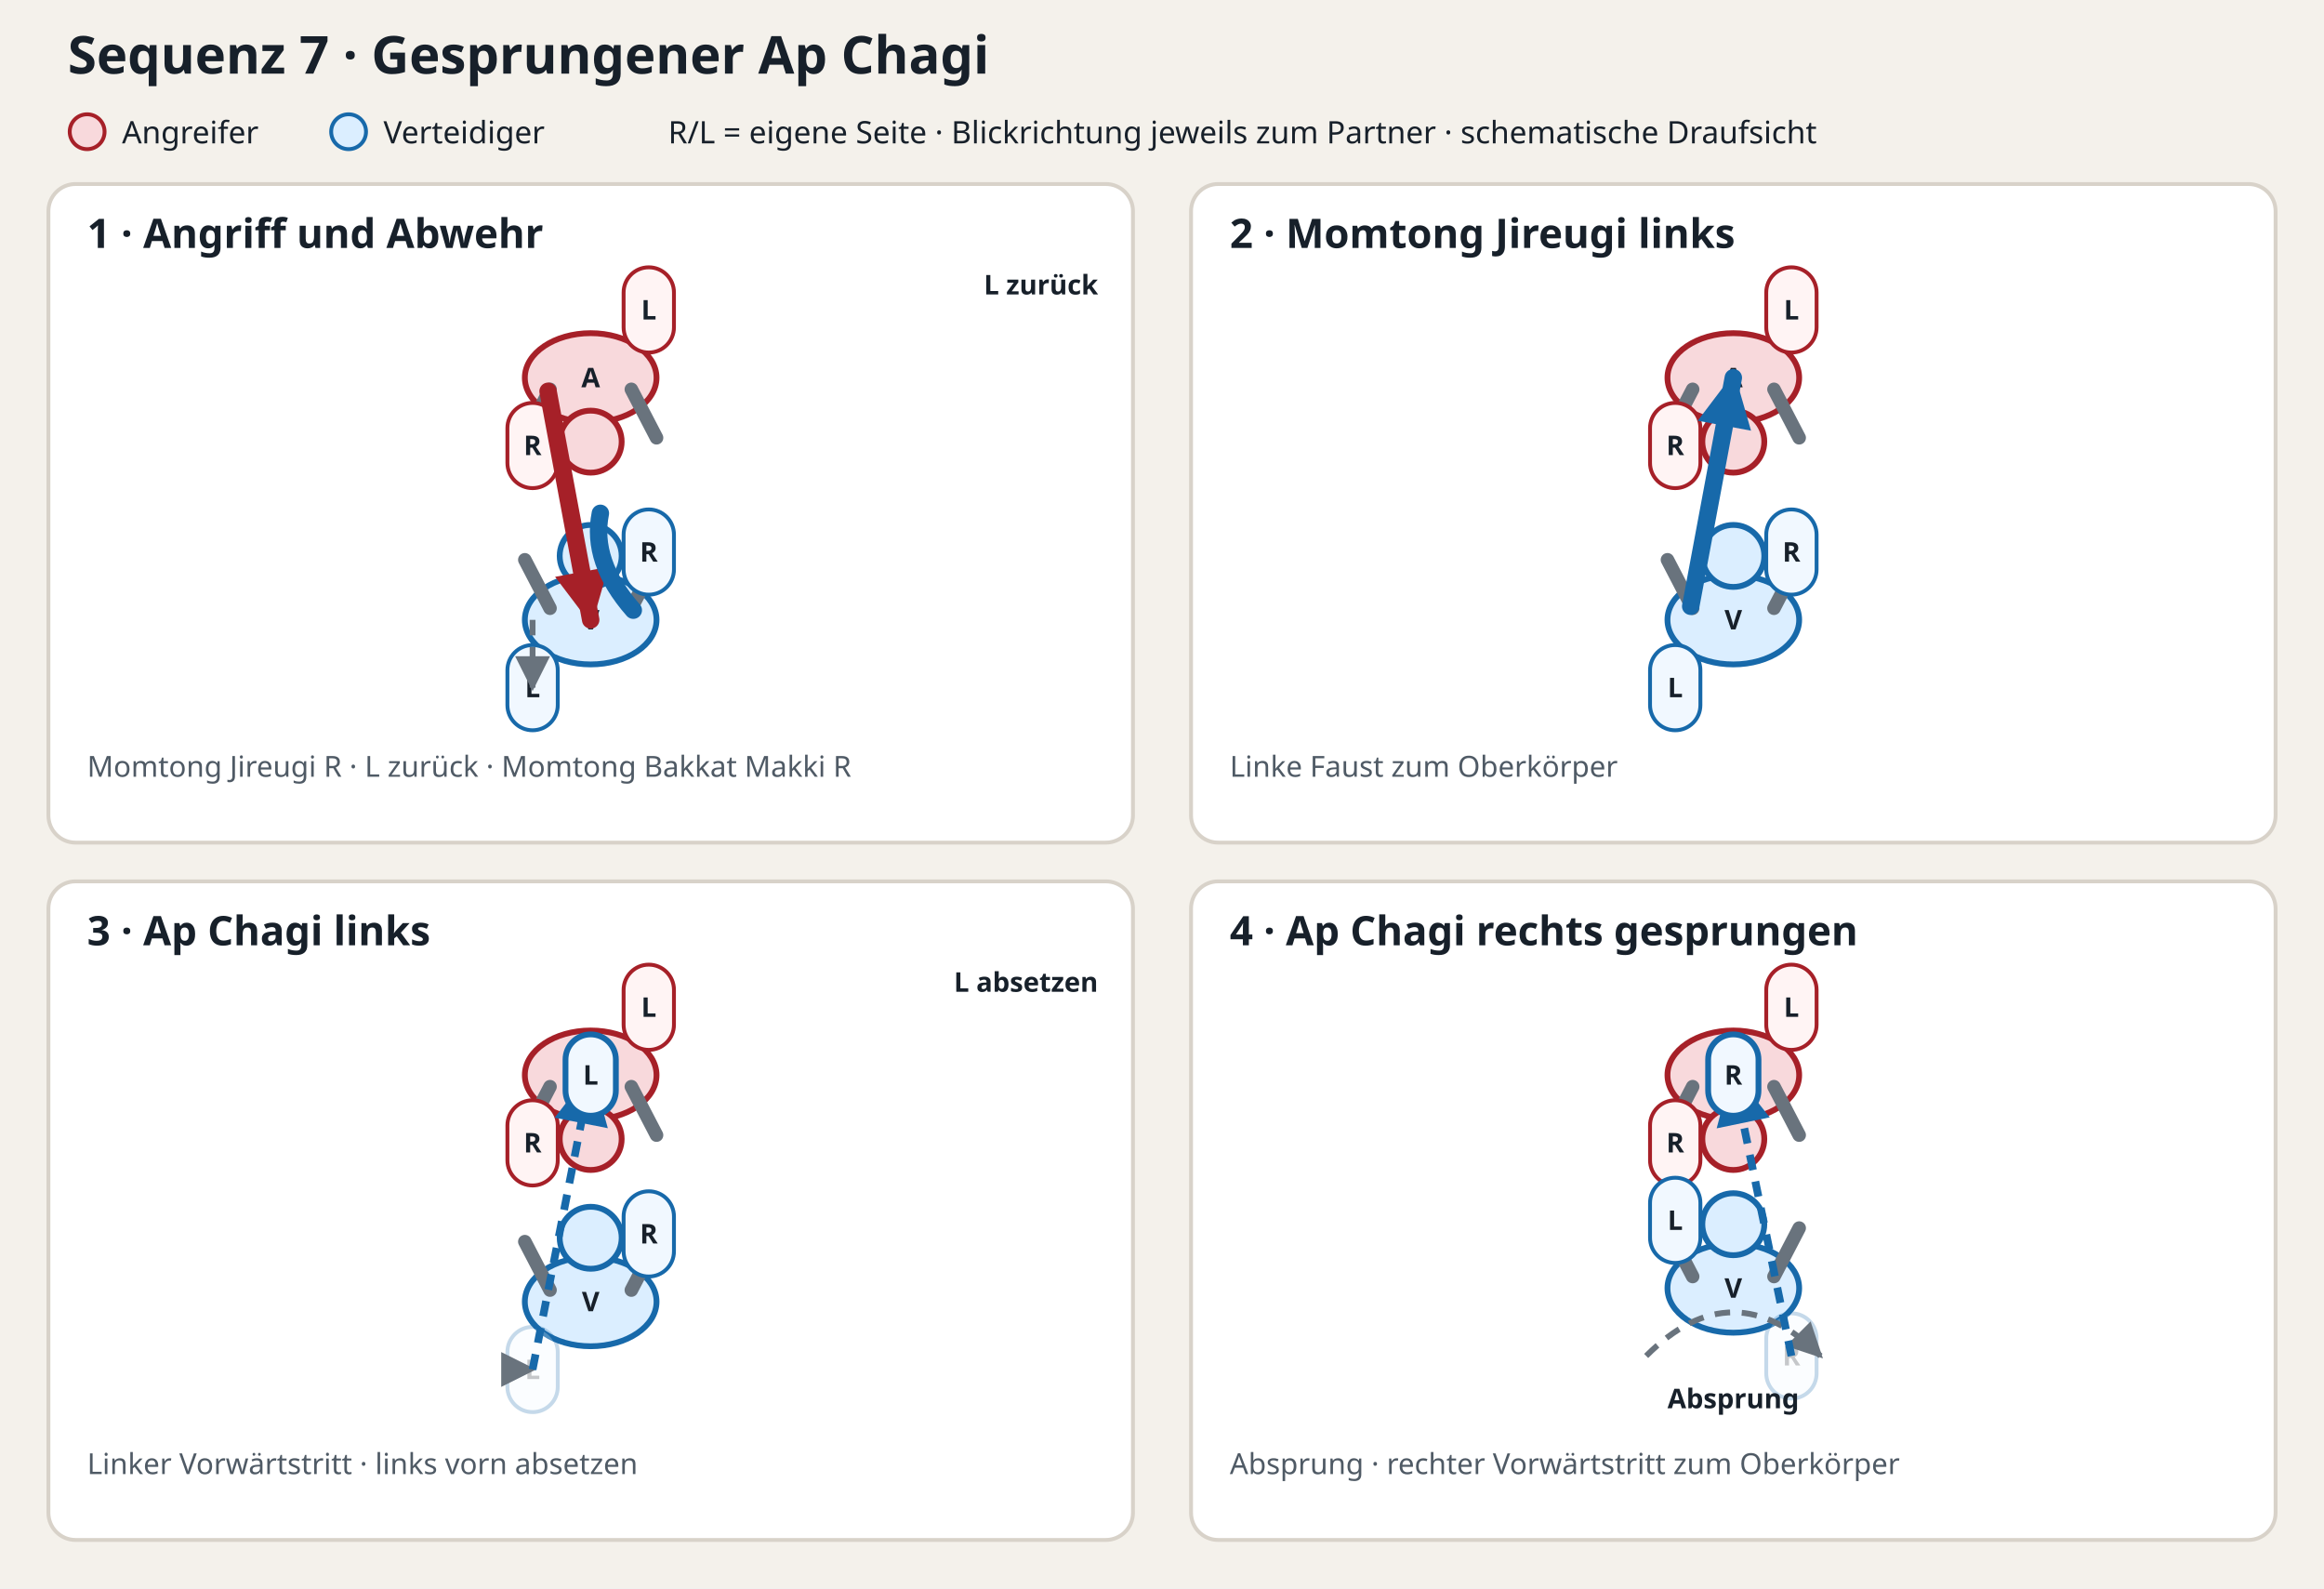
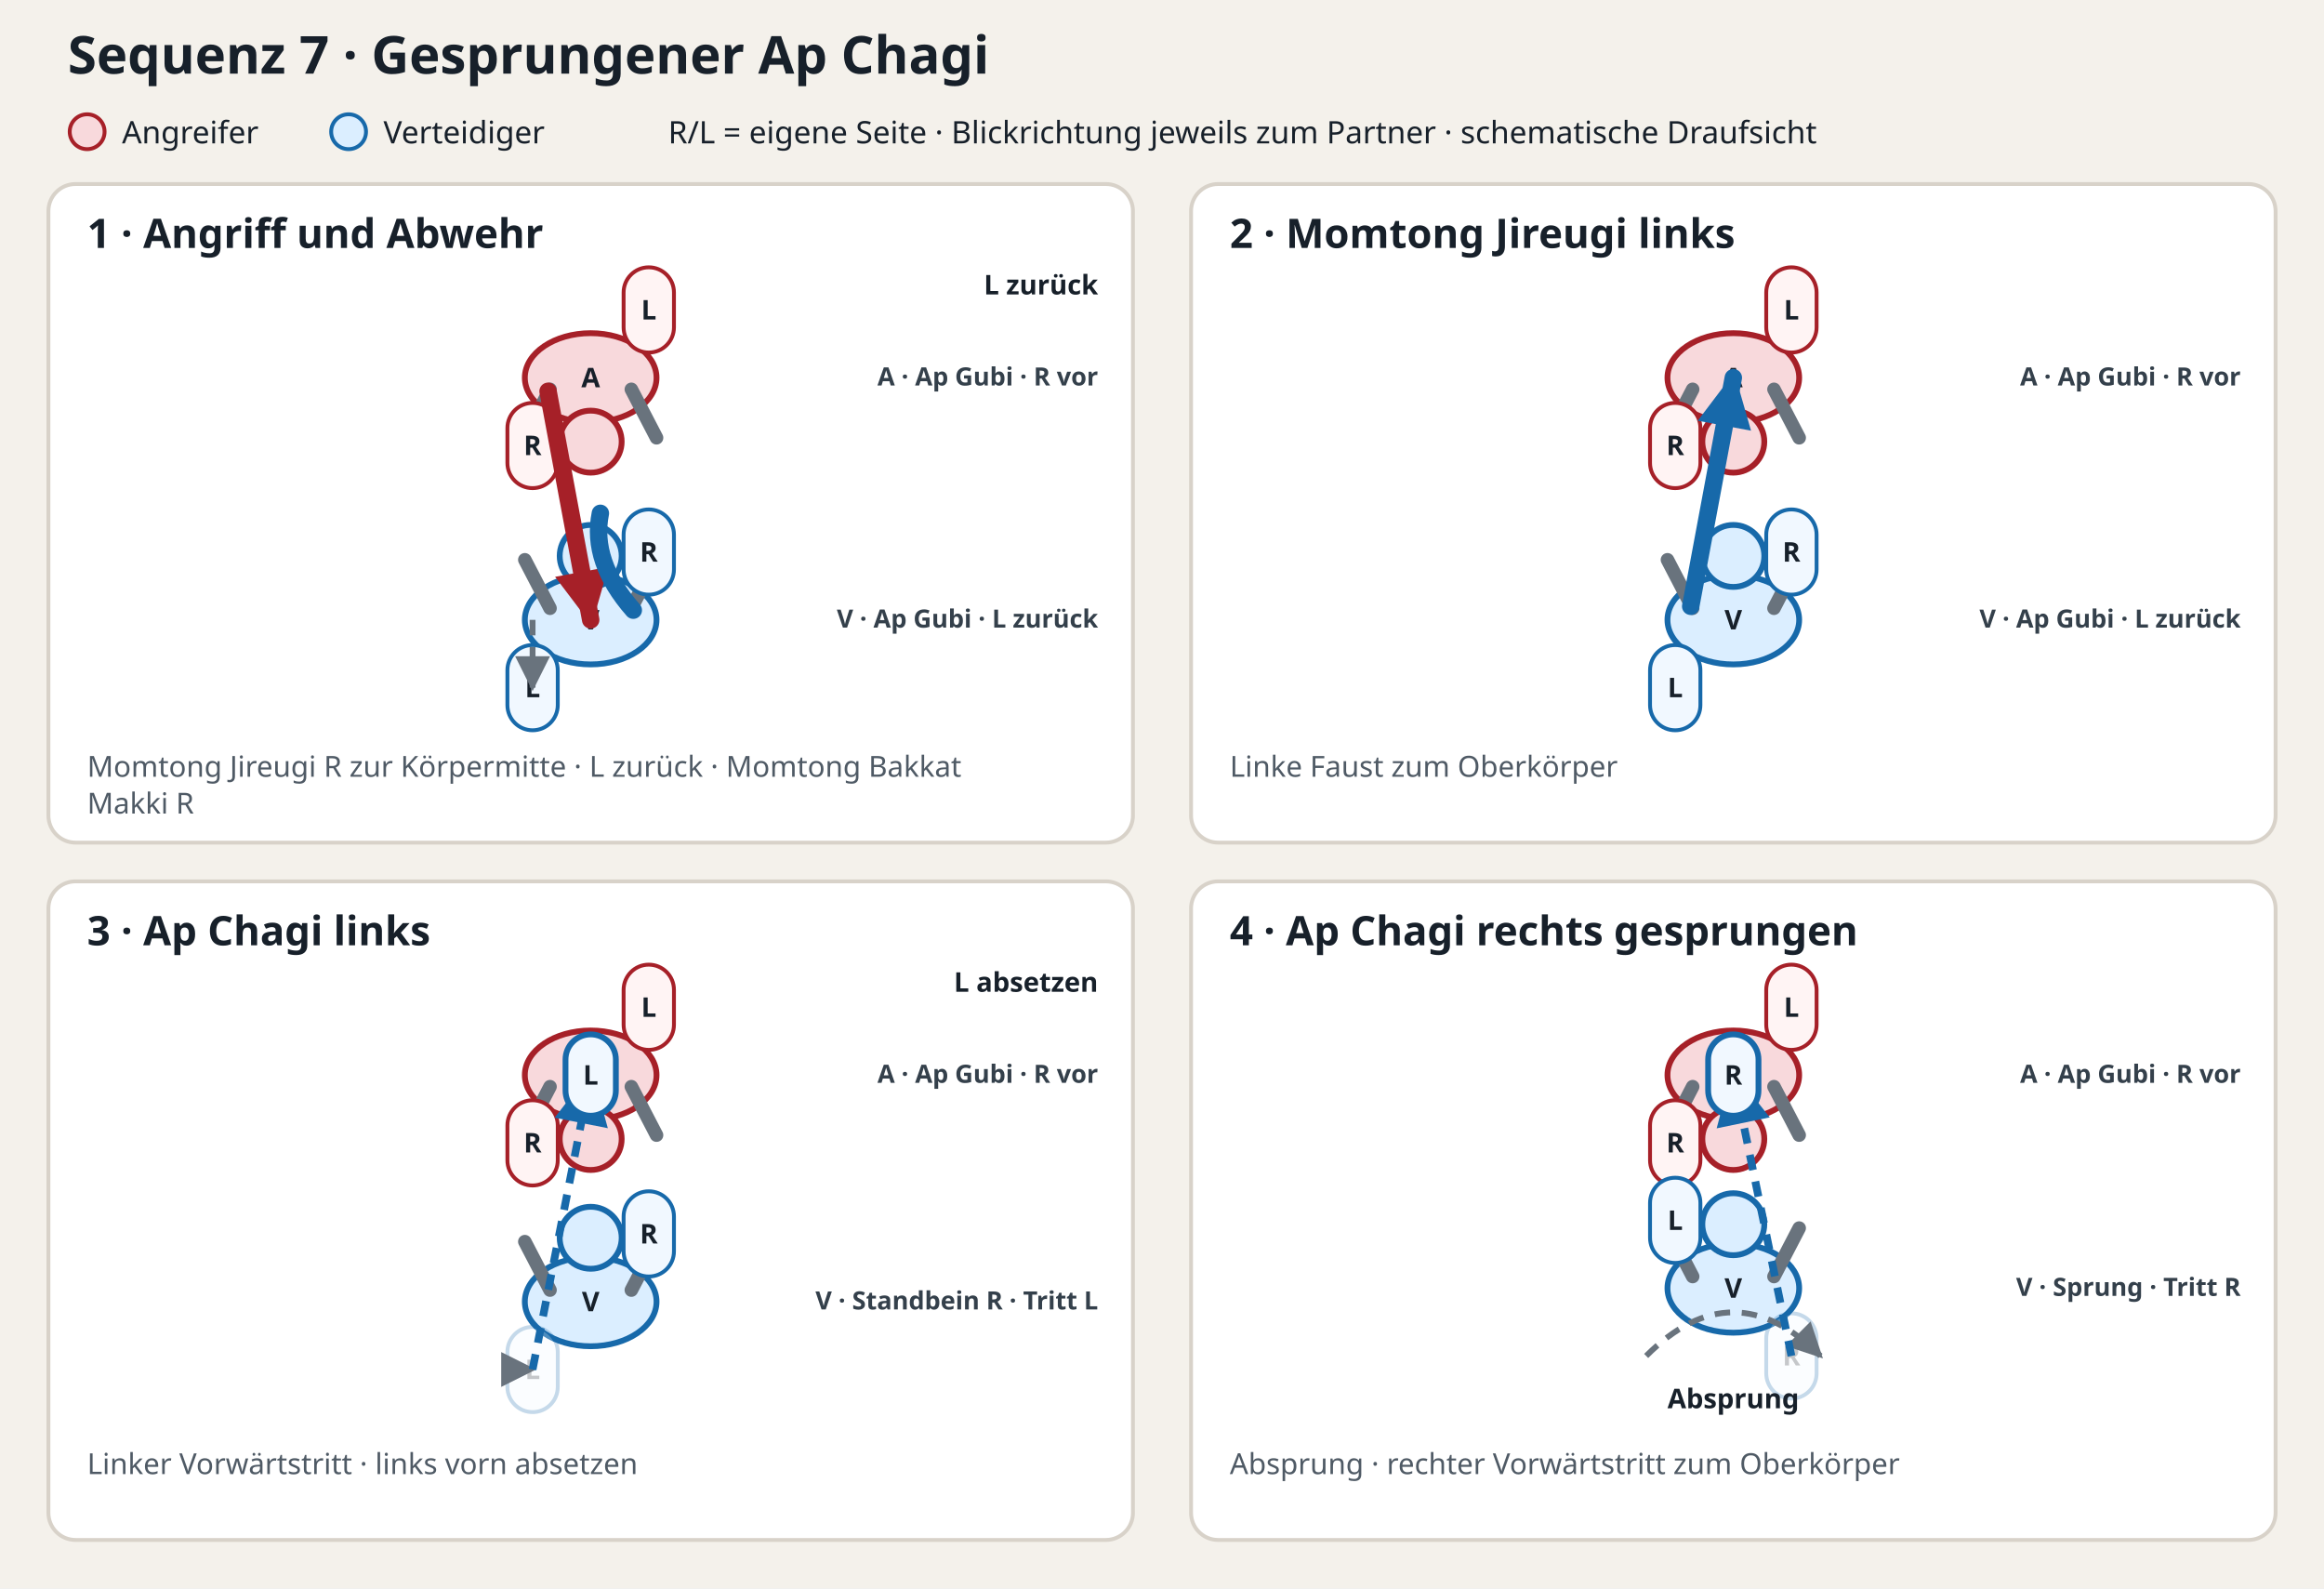
<svg xmlns="http://www.w3.org/2000/svg" viewBox="0 0 1200 820" role="img" aria-labelledby="title desc">
  <defs>
    <marker id="arrow-red" viewBox="0 0 10 10" refX="9" refY="5" markerWidth="7" markerHeight="7" orient="auto">
      <path d="M0 0L10 5L0 10z" fill="#a62028" />
    </marker>
    <marker id="arrow-blue" viewBox="0 0 10 10" refX="9" refY="5" markerWidth="7" markerHeight="7" orient="auto">
      <path d="M0 0L10 5L0 10z" fill="#1769aa" />
    </marker>
    <marker id="arrow-gray" viewBox="0 0 10 10" refX="9" refY="5" markerWidth="6" markerHeight="6" orient="auto">
      <path d="M0 0L10 5L0 10z" fill="#69737d" />
    </marker>
    <style>
-       .panel{fill:#fff;stroke:#d8d2c9;stroke-width:2}.panel-title{fill:#17202a;font:700 21px system-ui,sans-serif}.panel-title.compact{font-size:18px}.caption{fill:#4f5a65;font:15px system-ui,sans-serif}.legend,.move-label{fill:#17202a;font:16px system-ui,sans-serif}.move-label{font-size:14px;font-weight:650}.torso,.head{stroke-width:3}.attacker .torso,.attacker .head{fill:#f8d9dc;stroke:#a62028}.defender .torso,.defender .head{fill:#dbeeff;stroke:#1769aa}.limb{fill:none;stroke:#69737d;stroke-linecap:round;stroke-width:7}.active-red,.active-blue{fill:none;stroke-linecap:round;stroke-width:9}.active-red{stroke:#a62028}.active-blue{stroke:#1769aa}.foot{stroke-width:2}.attacker .foot{fill:#fff4f4;stroke:#a62028}.defender .foot{fill:#f1f8ff;stroke:#1769aa}.active-foot-red{fill:#fff4f4;stroke:#a62028;stroke-width:3}.active-foot-blue{fill:#f1f8ff;stroke:#1769aa;stroke-width:3}.ghost{opacity:.25}.side,.person-label{fill:#17202a;font:700 14px system-ui,sans-serif;text-anchor:middle;dominant-baseline:middle}.motion-red,.motion-blue,.motion-gray,.rotation{fill:none;stroke-width:4;stroke-dasharray:8 6}.motion-red{stroke:#a62028;marker-end:url(#arrow-red)}.motion-blue{stroke:#1769aa;marker-end:url(#arrow-blue)}.motion-gray{stroke:#69737d;stroke-width:3;marker-end:url(#arrow-gray)}.rotation{stroke:#1769aa;marker-end:url(#arrow-blue)}
+       .panel{fill:#fff;stroke:#d8d2c9;stroke-width:2}.panel-title{fill:#17202a;font:700 21px system-ui,sans-serif}.panel-title.compact{font-size:18px}.caption{fill:#4f5a65;font:15px system-ui,sans-serif}.legend,.move-label{fill:#17202a;font:16px system-ui,sans-serif}.move-label{font-size:14px;font-weight:650}.stance-label{fill:#34404b;font:700 13px system-ui,sans-serif;text-anchor:end}.torso,.head{stroke-width:3}.attacker .torso,.attacker .head{fill:#f8d9dc;stroke:#a62028}.defender .torso,.defender .head{fill:#dbeeff;stroke:#1769aa}.limb{fill:none;stroke:#69737d;stroke-linecap:round;stroke-width:7}.active-red,.active-blue{fill:none;stroke-linecap:round;stroke-width:9}.active-red{stroke:#a62028}.active-blue{stroke:#1769aa}.foot{stroke-width:2}.attacker .foot{fill:#fff4f4;stroke:#a62028}.defender .foot{fill:#f1f8ff;stroke:#1769aa}.active-foot-red{fill:#fff4f4;stroke:#a62028;stroke-width:3}.active-foot-blue{fill:#f1f8ff;stroke:#1769aa;stroke-width:3}.ghost{opacity:.25}.side,.person-label{fill:#17202a;font:700 14px system-ui,sans-serif;text-anchor:middle;dominant-baseline:middle}.motion-red,.motion-blue,.motion-gray,.rotation{fill:none;stroke-width:4;stroke-dasharray:8 6}.motion-red{stroke:#a62028;marker-end:url(#arrow-red)}.motion-blue{stroke:#1769aa;marker-end:url(#arrow-blue)}.motion-gray{stroke:#69737d;stroke-width:3;marker-end:url(#arrow-gray)}.rotation{stroke:#1769aa;marker-end:url(#arrow-blue)}
    </style>
  </defs>
  <rect width="1200" height="820" fill="#f4f1eb" />
  <text x="35" y="38" fill="#17202a" font-family="system-ui, sans-serif" font-size="27" font-weight="750">Sequenz 7 · Gesprungener Ap Chagi</text>
  <g id="sequence-7-legend" transform="translate(35 58)">
    <circle cx="10" cy="10" r="9" fill="#f8d9dc" stroke="#a62028" stroke-width="2" />
    <text class="legend" x="28" y="16">Angreifer</text>
    <circle cx="145" cy="10" r="9" fill="#dbeeff" stroke="#1769aa" stroke-width="2" />
    <text class="legend" x="163" y="16">Verteidiger</text>
    <text class="legend" x="310" y="16">R/L = eigene Seite · Blickrichtung jeweils zum Partner · schematische Draufsicht</text>
  </g>
  <g id="sequence-7-phase-1" class="phase">
    <rect class="panel" x="25" y="95" width="560" height="340" rx="14" />
    <text class="panel-title" x="45" y="128">1 · Angriff und Abwehr</text>
    <g id="sequence-7-phase-1-attacker" class="person attacker">
      <ellipse class="torso" cx="305" cy="195" rx="34" ry="23" />
      <circle class="head" cx="305" cy="228" r="16" />
      <text class="person-label" x="305" y="195">A</text>
      <line class="limb" x1="284" y1="201" x2="271" y2="226" />
      <line class="limb" x1="326" y1="201" x2="339" y2="226" />
      <g id="sequence-7-phase-1-attacker-foot-l">
        <rect class="foot" x="322" y="138" width="26" height="44" rx="13" />
        <text class="side" x="335" y="160">L</text>
      </g>
      <g id="sequence-7-phase-1-attacker-foot-r">
        <rect class="foot" x="262" y="208" width="26" height="44" rx="13" />
        <text class="side" x="275" y="230">R</text>
      </g>
    </g>
    <g id="sequence-7-phase-1-defender" class="person defender">
      <ellipse class="torso" cx="305" cy="320" rx="34" ry="23" />
      <circle class="head" cx="305" cy="287" r="16" />
      <text class="person-label" x="305" y="320">V</text>
      <line class="limb" x1="284" y1="314" x2="271" y2="289" />
      <line class="limb" x1="326" y1="314" x2="339" y2="289" />
      <g id="sequence-7-phase-1-defender-foot-l">
        <rect class="foot" x="262" y="333" width="26" height="44" rx="13" />
        <text class="side" x="275" y="355">L</text>
      </g>
      <g id="sequence-7-phase-1-defender-foot-r">
        <rect class="foot" x="322" y="263" width="26" height="44" rx="13" />
        <text class="side" x="335" y="285">R</text>
      </g>
    </g>
    <g id="sequence-7-phase-1-movement" class="movement">
      <path class="motion-gray" d="M 275 320 L 275 355" />
      <text class="move-label" x="567" y="152" text-anchor="end">L zurück</text>
    </g>
    <g id="sequence-7-phase-1-action-1" class="action action-punch">
      <path class="active-red" d="M 283 202 L 305 320" />
      <path class="motion-red" d="M 283 202 L 305 320" />
    </g>
    <g id="sequence-7-phase-1-action-2" class="action action-block">
      <path class="active-blue" d="M 327 315 Q 305 290 310 265" />
    </g>
-     <text class="caption" x="45" y="401">Momtong Jireugi R · L zurück · Momtong Bakkat Makki R</text>
+     <g id="sequence-7-phase-1-stances" class="stance-labels">
+       <text class="stance-label attacker-stance" x="567" y="199">A · Ap Gubi · R vor</text>
+       <text class="stance-label defender-stance" x="567" y="324">V · Ap Gubi · L zurück</text>
+     </g>
+     <text class="caption" x="45" y="401">Momtong Jireugi R zur Körpermitte · L zurück · Momtong Bakkat</text>
+     <text class="caption" x="45" y="420">Makki R</text>
  </g>
  <g id="sequence-7-phase-2" class="phase">
    <rect class="panel" x="615" y="95" width="560" height="340" rx="14" />
    <text class="panel-title" x="635" y="128">2 · Momtong Jireugi links</text>
    <g id="sequence-7-phase-2-attacker" class="person attacker">
      <ellipse class="torso" cx="895" cy="195" rx="34" ry="23" />
      <circle class="head" cx="895" cy="228" r="16" />
      <text class="person-label" x="895" y="195">A</text>
      <line class="limb" x1="874" y1="201" x2="861" y2="226" />
      <line class="limb" x1="916" y1="201" x2="929" y2="226" />
      <g id="sequence-7-phase-2-attacker-foot-l">
        <rect class="foot" x="912" y="138" width="26" height="44" rx="13" />
        <text class="side" x="925" y="160">L</text>
      </g>
      <g id="sequence-7-phase-2-attacker-foot-r">
        <rect class="foot" x="852" y="208" width="26" height="44" rx="13" />
        <text class="side" x="865" y="230">R</text>
      </g>
    </g>
    <g id="sequence-7-phase-2-defender" class="person defender">
      <ellipse class="torso" cx="895" cy="320" rx="34" ry="23" />
      <circle class="head" cx="895" cy="287" r="16" />
      <text class="person-label" x="895" y="320">V</text>
      <line class="limb" x1="874" y1="314" x2="861" y2="289" />
      <line class="limb" x1="916" y1="314" x2="929" y2="289" />
      <g id="sequence-7-phase-2-defender-foot-l">
        <rect class="foot" x="852" y="333" width="26" height="44" rx="13" />
        <text class="side" x="865" y="355">L</text>
      </g>
      <g id="sequence-7-phase-2-defender-foot-r">
        <rect class="foot" x="912" y="263" width="26" height="44" rx="13" />
        <text class="side" x="925" y="285">R</text>
      </g>
    </g>
    <g id="sequence-7-phase-2-action-1" class="action action-punch">
      <path class="active-blue" d="M 873 313 L 895 195" />
      <path class="motion-blue" d="M 873 313 L 895 195" />
    </g>
+     <g id="sequence-7-phase-2-stances" class="stance-labels">
+       <text class="stance-label attacker-stance" x="1157" y="199">A · Ap Gubi · R vor</text>
+       <text class="stance-label defender-stance" x="1157" y="324">V · Ap Gubi · L zurück</text>
+     </g>
    <text class="caption" x="635" y="401">Linke Faust zum Oberkörper</text>
  </g>
  <g id="sequence-7-phase-3" class="phase">
    <rect class="panel" x="25" y="455" width="560" height="340" rx="14" />
    <text class="panel-title" x="45" y="488">3 · Ap Chagi links</text>
    <g id="sequence-7-phase-3-attacker" class="person attacker">
      <ellipse class="torso" cx="305" cy="555" rx="34" ry="23" />
      <circle class="head" cx="305" cy="588" r="16" />
      <text class="person-label" x="305" y="555">A</text>
      <line class="limb" x1="284" y1="561" x2="271" y2="586" />
      <line class="limb" x1="326" y1="561" x2="339" y2="586" />
      <g id="sequence-7-phase-3-attacker-foot-l">
        <rect class="foot" x="322" y="498" width="26" height="44" rx="13" />
        <text class="side" x="335" y="520">L</text>
      </g>
      <g id="sequence-7-phase-3-attacker-foot-r">
        <rect class="foot" x="262" y="568" width="26" height="44" rx="13" />
        <text class="side" x="275" y="590">R</text>
      </g>
    </g>
    <g id="sequence-7-phase-3-defender" class="person defender">
      <ellipse class="torso" cx="305" cy="672" rx="34" ry="23" />
      <circle class="head" cx="305" cy="639" r="16" />
      <text class="person-label" x="305" y="672">V</text>
      <line class="limb" x1="284" y1="666" x2="271" y2="641" />
      <line class="limb" x1="326" y1="666" x2="339" y2="641" />
      <g id="sequence-7-phase-3-defender-foot-l" class="ghost">
        <rect class="foot" x="262" y="685" width="26" height="44" rx="13" />
        <text class="side" x="275" y="707">L</text>
      </g>
      <g id="sequence-7-phase-3-defender-foot-r">
        <rect class="foot" x="322" y="615" width="26" height="44" rx="13" />
        <text class="side" x="335" y="637">R</text>
      </g>
    </g>
    <g id="sequence-7-phase-3-movement" class="movement">
      <path class="motion-gray" d="M 275 707 L 275 707" />
      <text class="move-label" x="567" y="512" text-anchor="end">L absetzen</text>
    </g>
    <g id="sequence-7-phase-3-action-1" class="action action-kick">
      <path class="motion-blue" d="M 275 707 L 305 555" />
      <rect class="active-foot-blue" x="292" y="534" width="26" height="42" rx="13" />
      <text class="side" x="305" y="555">L</text>
    </g>
+     <g id="sequence-7-phase-3-stances" class="stance-labels">
+       <text class="stance-label attacker-stance" x="567" y="559">A · Ap Gubi · R vor</text>
+       <text class="stance-label defender-stance" x="567" y="676">V · Standbein R · Tritt L</text>
+     </g>
    <text class="caption" x="45" y="761">Linker Vorwärtstritt · links vorn absetzen</text>
  </g>
  <g id="sequence-7-phase-4" class="phase">
    <rect class="panel" x="615" y="455" width="560" height="340" rx="14" />
    <text class="panel-title" x="635" y="488">4 · Ap Chagi rechts gesprungen</text>
    <g id="sequence-7-phase-4-attacker" class="person attacker">
      <ellipse class="torso" cx="895" cy="555" rx="34" ry="23" />
      <circle class="head" cx="895" cy="588" r="16" />
      <text class="person-label" x="895" y="555">A</text>
      <line class="limb" x1="874" y1="561" x2="861" y2="586" />
      <line class="limb" x1="916" y1="561" x2="929" y2="586" />
      <g id="sequence-7-phase-4-attacker-foot-l">
        <rect class="foot" x="912" y="498" width="26" height="44" rx="13" />
        <text class="side" x="925" y="520">L</text>
      </g>
      <g id="sequence-7-phase-4-attacker-foot-r">
        <rect class="foot" x="852" y="568" width="26" height="44" rx="13" />
        <text class="side" x="865" y="590">R</text>
      </g>
    </g>
    <g id="sequence-7-phase-4-defender" class="person defender">
      <ellipse class="torso" cx="895" cy="665" rx="34" ry="23" />
      <circle class="head" cx="895" cy="632" r="16" />
      <text class="person-label" x="895" y="665">V</text>
      <line class="limb" x1="874" y1="659" x2="861" y2="634" />
      <line class="limb" x1="916" y1="659" x2="929" y2="634" />
      <g id="sequence-7-phase-4-defender-foot-l">
        <rect class="foot" x="852" y="608" width="26" height="44" rx="13" />
        <text class="side" x="865" y="630">L</text>
      </g>
      <g id="sequence-7-phase-4-defender-foot-r" class="ghost">
        <rect class="foot" x="912" y="678" width="26" height="44" rx="13" />
        <text class="side" x="925" y="700">R</text>
      </g>
    </g>
    <g class="jump">
      <path class="motion-gray" d="M 850 700 Q 895 655 940 700" />
      <text class="move-label" x="895" y="727" text-anchor="middle">Absprung</text>
    </g>
    <g id="sequence-7-phase-4-action-1" class="action action-kick">
      <path class="motion-blue" d="M 925 700 L 895 555" />
      <rect class="active-foot-blue" x="882" y="534" width="26" height="42" rx="13" />
      <text class="side" x="895" y="555">R</text>
    </g>
+     <g id="sequence-7-phase-4-stances" class="stance-labels">
+       <text class="stance-label attacker-stance" x="1157" y="559">A · Ap Gubi · R vor</text>
+       <text class="stance-label defender-stance" x="1157" y="669">V · Sprung · Tritt R</text>
+     </g>
    <text class="caption" x="635" y="761">Absprung · rechter Vorwärtstritt zum Oberkörper</text>
  </g>
</svg>
